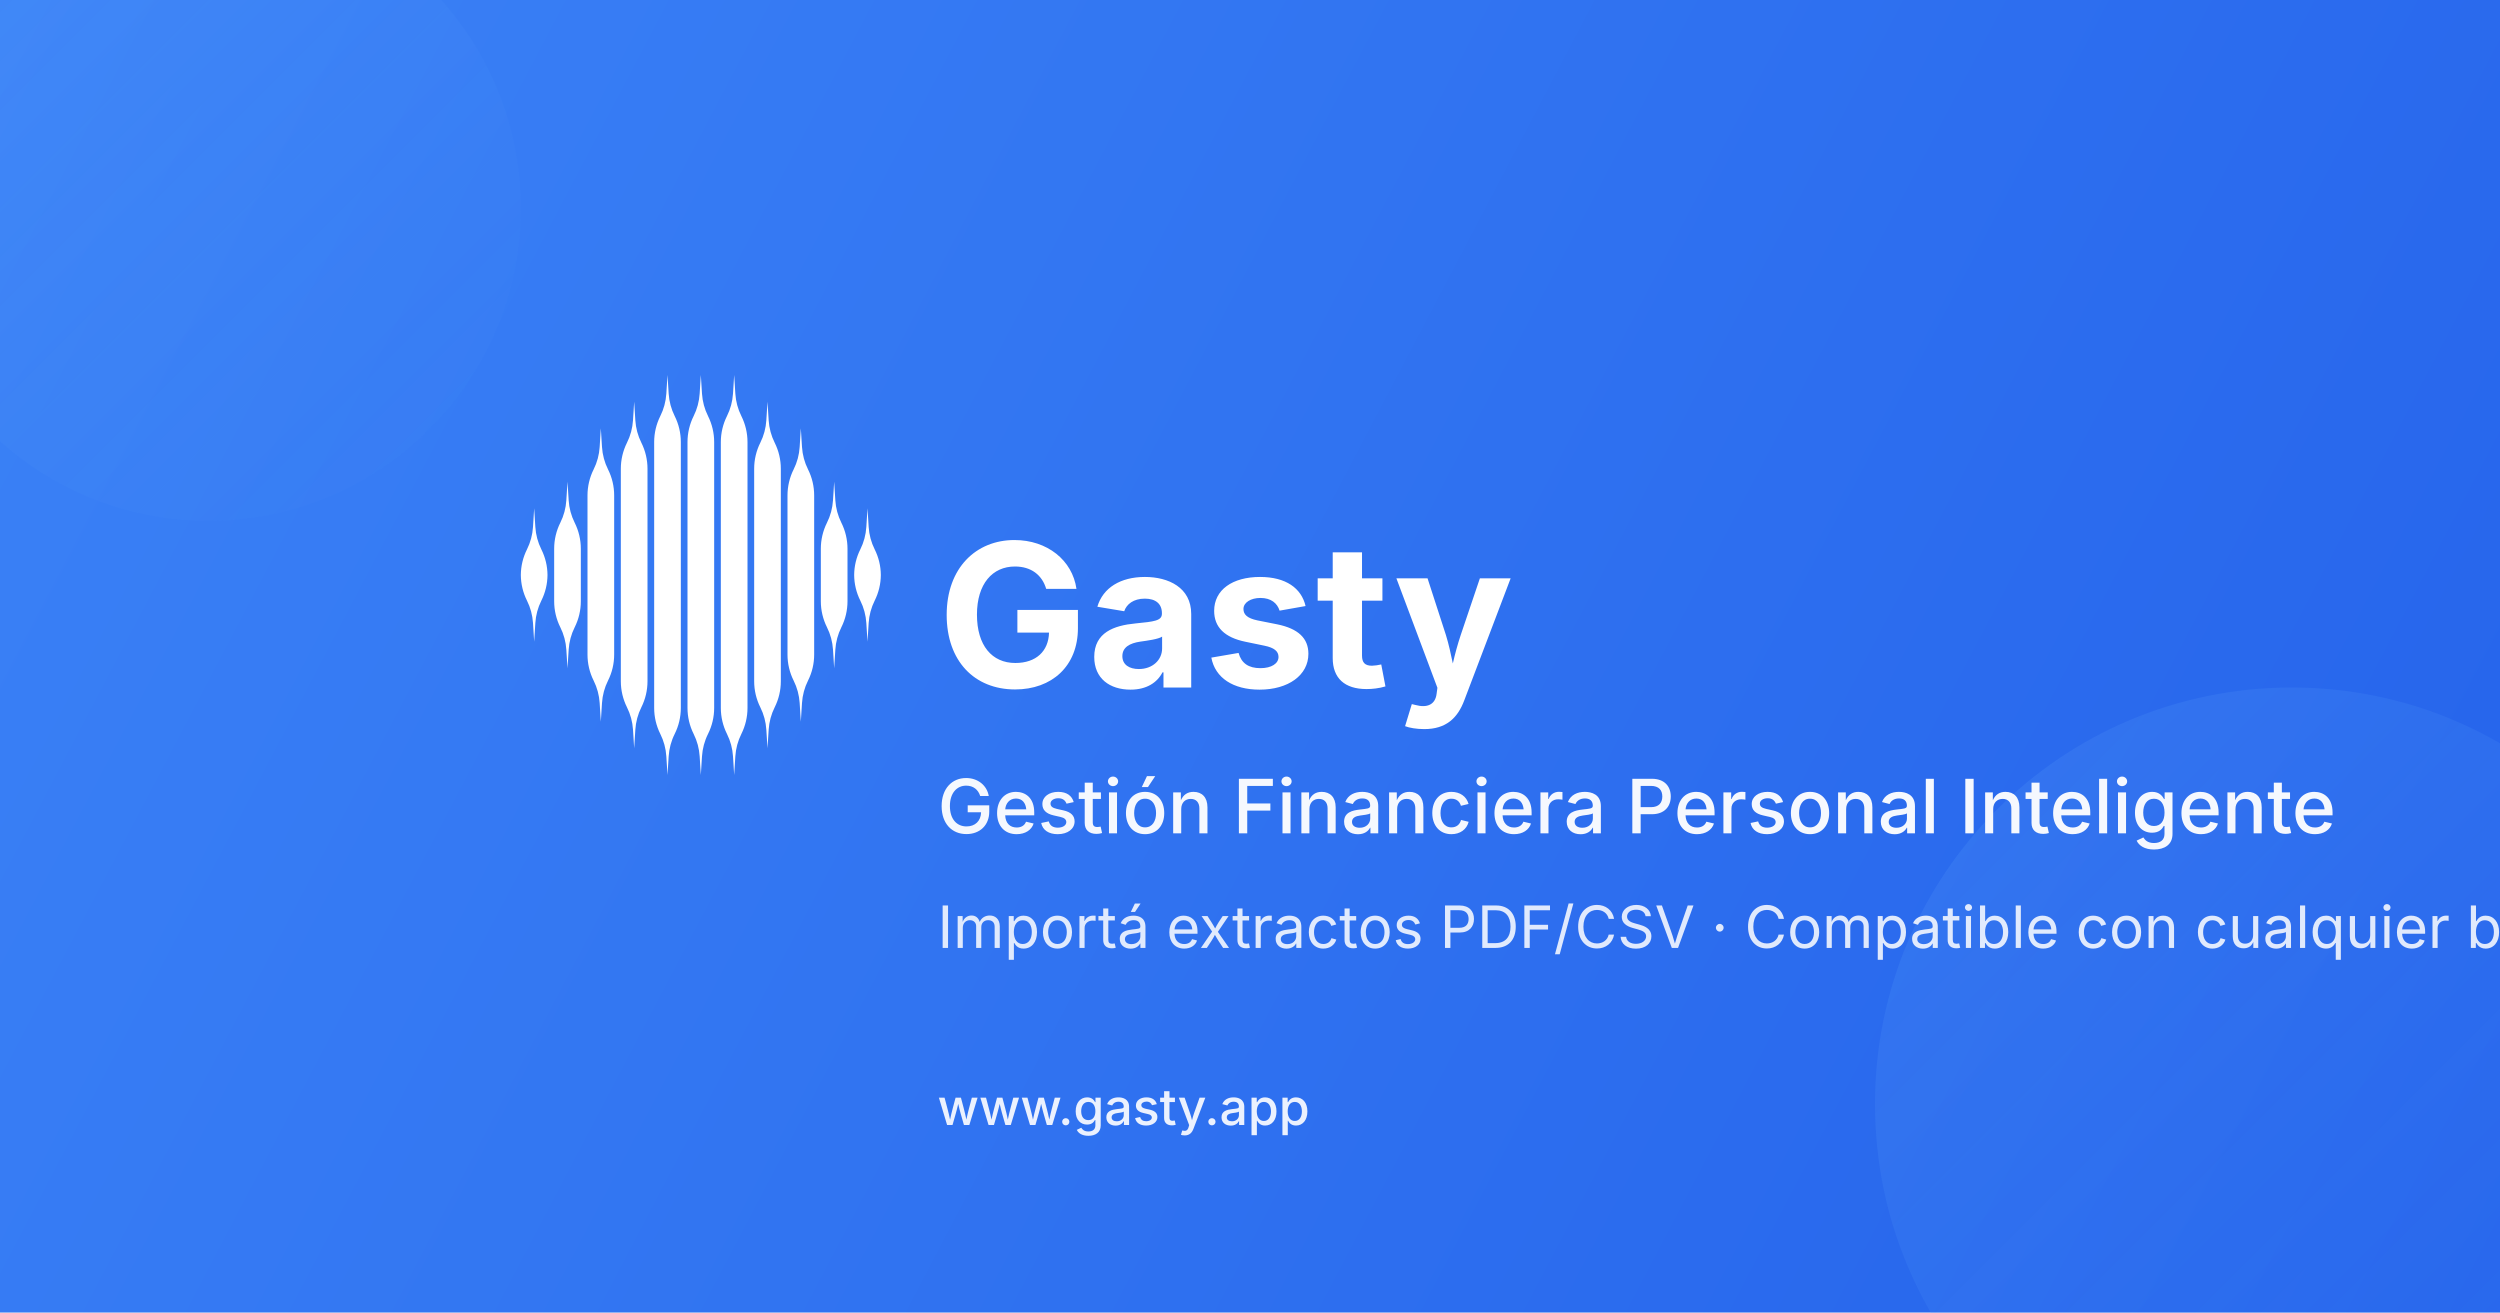
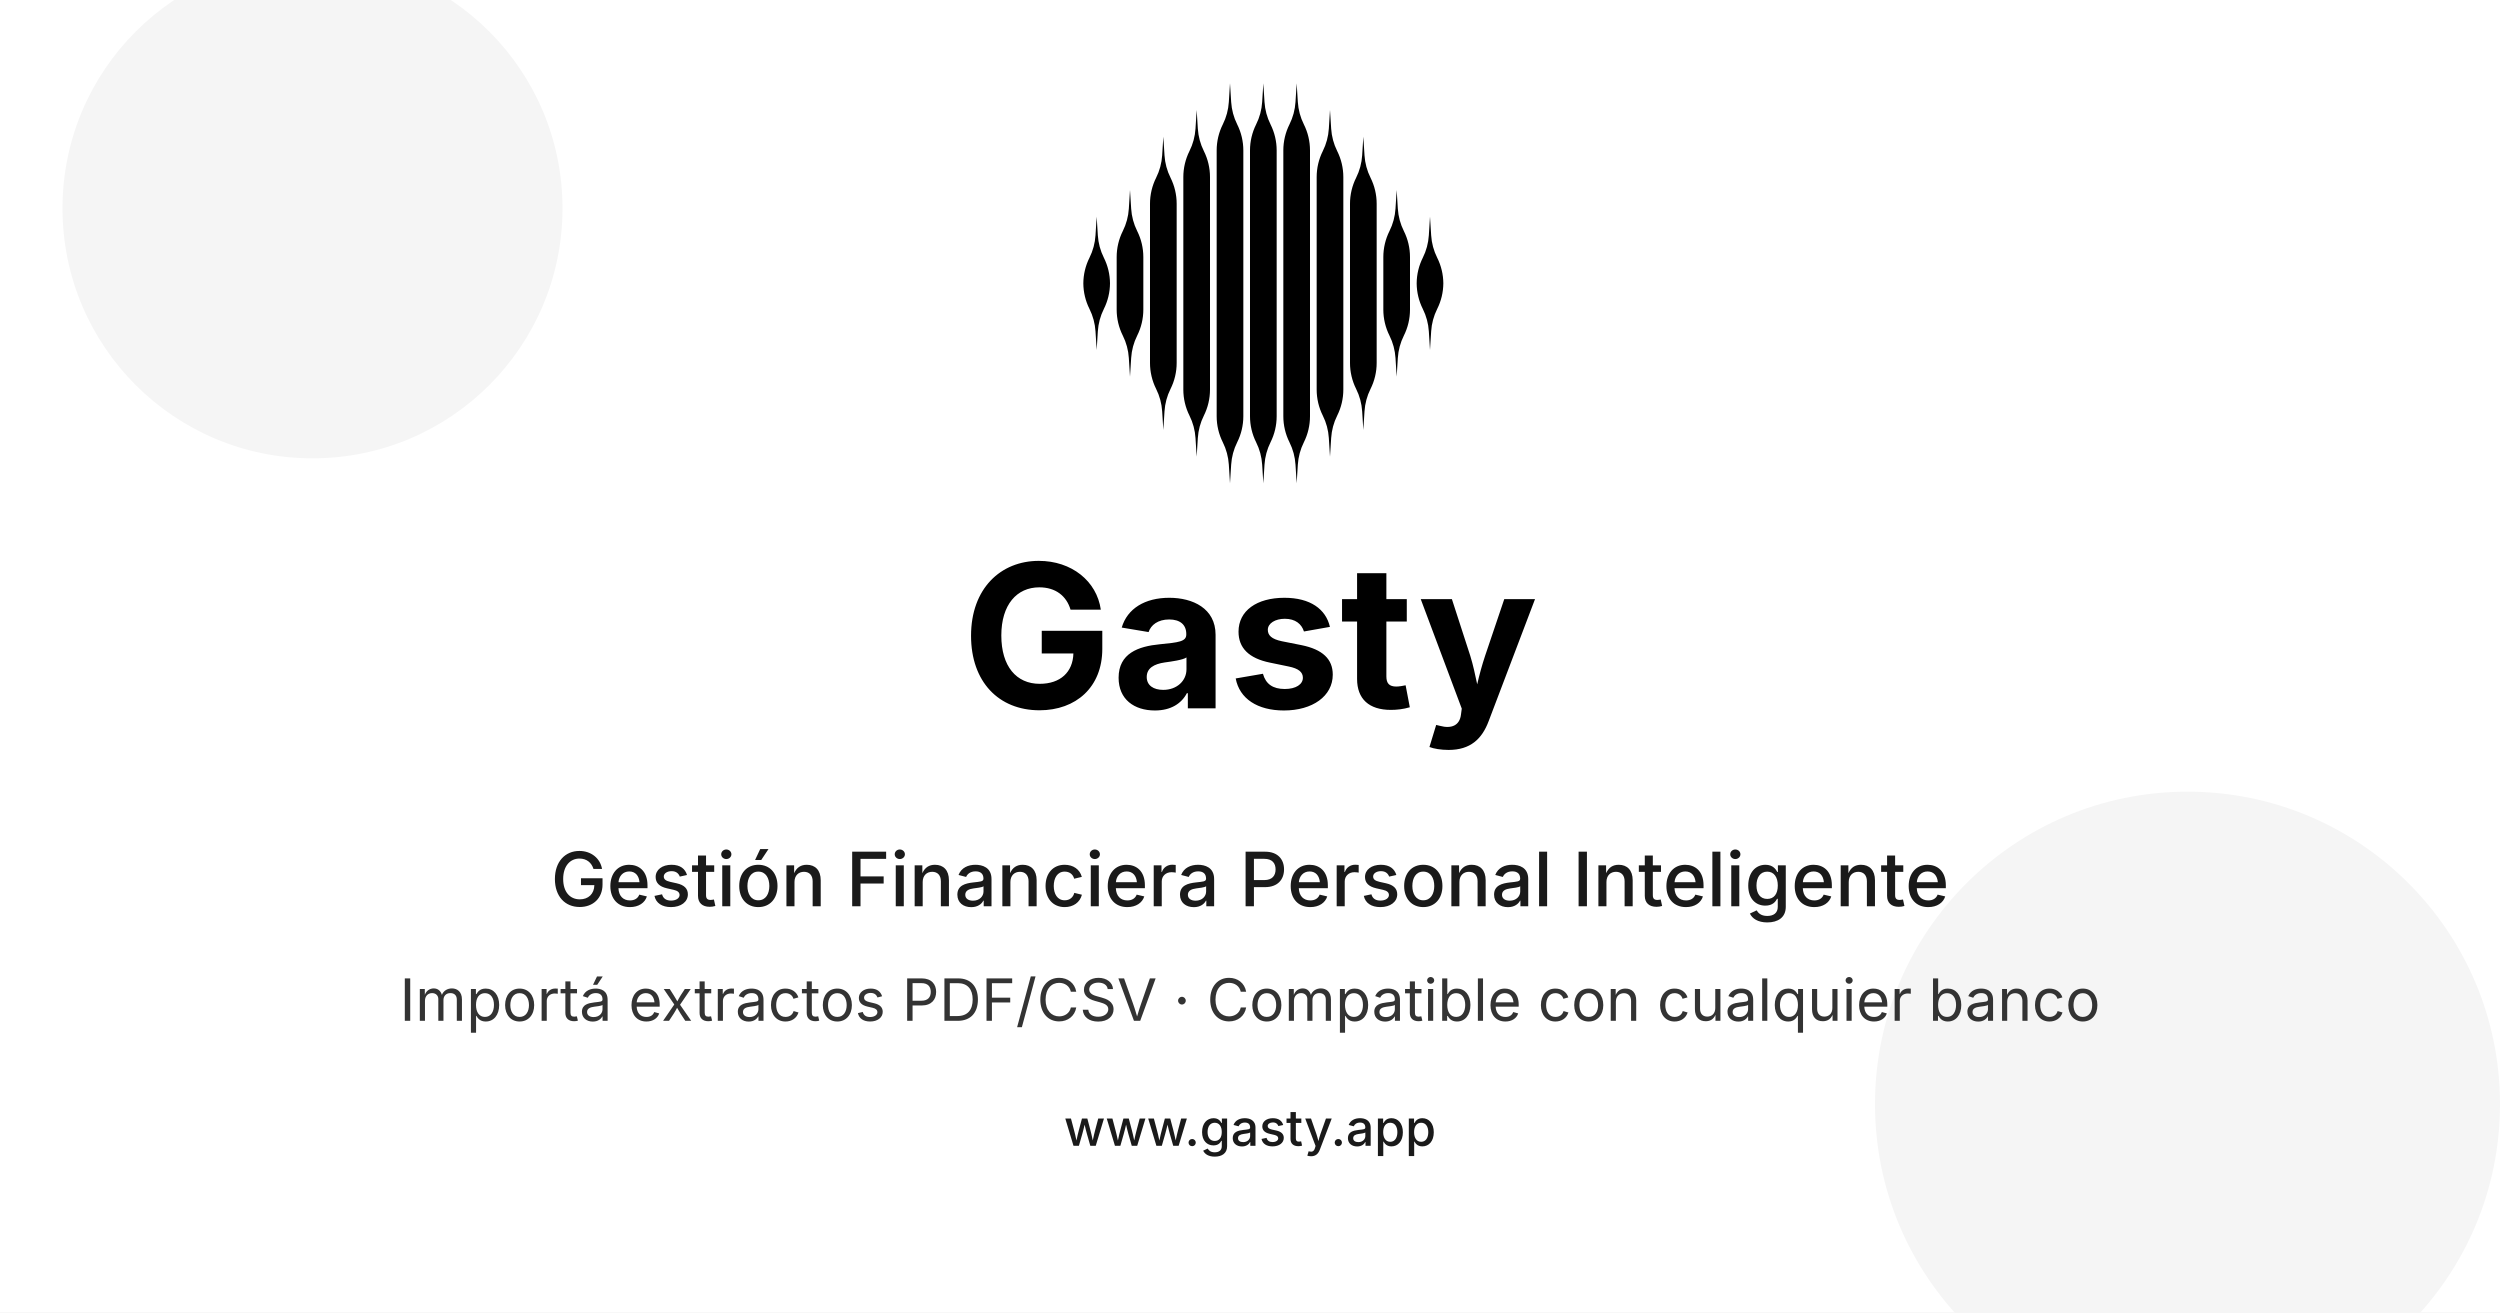
<svg xmlns="http://www.w3.org/2000/svg" width="1200" height="630" viewBox="0 0 1200 630" fill="none">
-   <defs>
-     <linearGradient id="bg-gradient" x1="0" y1="0" x2="1200" y2="630" gradientUnits="userSpaceOnUse">
-       <stop offset="0%" stop-color="#3b82f6" />
-       <stop offset="100%" stop-color="#2563eb" />
-     </linearGradient>
-     <linearGradient id="accent-gradient" x1="0" y1="0" x2="1" y2="1">
-       <stop offset="0%" stop-color="#60a5fa" stop-opacity="0.2" />
-       <stop offset="100%" stop-color="#3b82f6" stop-opacity="0.1" />
-     </linearGradient>
-   </defs>
-   <rect width="1200" height="630" fill="url(#bg-gradient)" />
-   <circle cx="100" cy="100" r="150" fill="url(#accent-gradient)" />
-   <circle cx="1100" cy="530" r="200" fill="url(#accent-gradient)" />
-   <g transform="translate(250, 180) scale(4)">
-     <path fill-rule="evenodd" clip-rule="evenodd" d="M23.2 8.047C23.2 6.964 22.948 5.896 22.463 4.926C22.044 4.089 21.799 3.175 21.74 2.241L21.6 0L21.46 2.241C21.401 3.175 21.156 4.089 20.737 4.926C20.252 5.896 20 6.964 20 8.047V39.953C20 41.036 20.252 42.105 20.737 43.074C21.156 43.911 21.401 44.825 21.46 45.759L21.6 48L21.74 45.759C21.799 44.825 22.044 43.911 22.463 43.074C22.948 42.105 23.2 41.036 23.2 39.953V8.047ZM14.463 8.126C14.948 9.096 15.2 10.164 15.2 11.248V36.752C15.2 37.836 14.948 38.904 14.463 39.874C14.044 40.711 13.799 41.625 13.74 42.559L13.6 44.8L13.46 42.559C13.402 41.625 13.156 40.711 12.737 39.874C12.252 38.904 12 37.836 12 36.752V11.248C12 10.164 12.252 9.096 12.737 8.126C13.156 7.289 13.402 6.375 13.46 5.441L13.6 3.2L13.74 5.441C13.799 6.375 14.044 7.289 14.463 8.126ZM11.2 14.447C11.2 13.364 10.948 12.296 10.463 11.326C10.044 10.489 9.798 9.575 9.74 8.641L9.6 6.4L9.46 8.641C9.402 9.575 9.156 10.489 8.737 11.326C8.252 12.296 8 13.364 8 14.447V33.553C8 34.636 8.252 35.705 8.737 36.673C9.156 37.511 9.402 38.425 9.46 39.359L9.6 41.6L9.74 39.359C9.798 38.425 10.044 37.511 10.463 36.673C10.948 35.705 11.2 34.636 11.2 33.553V14.447ZM6.463 17.726C6.948 18.695 7.2 19.764 7.2 20.848V27.152C7.2 28.236 6.948 29.305 6.463 30.273C6.044 31.111 5.798 32.025 5.74 32.959L5.6 35.2L5.46 32.959C5.402 32.025 5.156 31.111 4.737 30.273C4.252 29.305 4 28.236 4 27.152V20.848C4 19.764 4.252 18.695 4.737 17.726C5.156 16.889 5.402 15.975 5.46 15.041L5.6 12.8L5.74 15.041C5.798 15.975 6.044 16.889 6.463 17.726ZM3.2 24L3.2 24.047V23.953L3.2 24ZM0 24.047L0 24C0.007 25.067 0.259 26.119 0.737 27.073C1.156 27.911 1.402 28.825 1.46 29.759L1.6 32L1.74 29.759C1.798 28.825 2.044 27.911 2.463 27.073C2.941 26.119 3.193 25.067 3.2 24C3.193 22.933 2.941 21.881 2.463 20.927C2.044 20.089 1.798 19.175 1.74 18.241L1.6 16L1.46 18.241C1.402 19.175 1.156 20.089 0.737 20.927C0.259 21.881 0.007 22.933 0 24L0 23.953V24.047ZM18.463 4.926C18.948 5.896 19.2 6.964 19.2 8.047V39.953C19.2 41.036 18.948 42.105 18.463 43.074C18.044 43.911 17.799 44.825 17.74 45.759L17.6 48L17.46 45.759C17.401 44.825 17.156 43.911 16.737 43.074C16.252 42.105 16 41.036 16 39.953V8.047C16 6.964 16.252 5.896 16.737 4.926C17.156 4.089 17.401 3.175 17.46 2.241L17.6 0L17.74 2.241C17.799 3.175 18.044 4.089 18.463 4.926ZM26.463 4.926C26.948 5.896 27.2 6.964 27.2 8.047V39.953C27.2 41.036 26.948 42.105 26.463 43.074C26.044 43.911 25.799 44.825 25.74 45.759L25.6 48L25.46 45.759C25.401 44.825 25.156 43.911 24.737 43.074C24.252 42.105 24 41.036 24 39.953V8.047C24 6.964 24.252 5.896 24.737 4.926C25.156 4.089 25.401 3.175 25.46 2.241L25.6 0L25.74 2.241C25.799 3.175 26.044 4.089 26.463 4.926ZM31.2 11.248C31.2 10.164 30.948 9.096 30.463 8.126C30.044 7.289 29.799 6.375 29.74 5.441L29.6 3.2L29.46 5.441C29.401 6.375 29.156 7.289 28.737 8.126C28.252 9.096 28 10.164 28 11.248V36.752C28 37.836 28.252 38.904 28.737 39.874C29.156 40.711 29.401 41.625 29.46 42.559L29.6 44.8L29.74 42.559C29.799 41.625 30.044 40.711 30.463 39.874C30.948 38.904 31.2 37.836 31.2 36.752V11.248ZM34.463 11.326C34.948 12.296 35.2 13.364 35.2 14.447V33.553C35.2 34.636 34.948 35.705 34.463 36.673C34.044 37.511 33.798 38.425 33.74 39.359L33.6 41.6L33.46 39.359C33.401 38.425 33.156 37.511 32.737 36.673C32.252 35.705 32 34.636 32 33.553V14.447C32 13.364 32.252 12.296 32.737 11.326C33.156 10.489 33.401 9.575 33.46 8.641L33.6 6.4L33.74 8.641C33.798 9.575 34.044 10.489 34.463 11.326ZM39.2 20.848C39.2 19.764 38.948 18.695 38.463 17.726C38.044 16.889 37.798 15.975 37.74 15.041L37.6 12.8L37.46 15.041C37.401 15.975 37.156 16.889 36.737 17.726C36.252 18.695 36 19.764 36 20.848V27.152C36 28.236 36.252 29.305 36.737 30.273C37.156 31.111 37.401 32.025 37.46 32.959L37.6 35.2L37.74 32.959C37.798 32.025 38.044 31.111 38.463 30.273C38.948 29.305 39.2 28.236 39.2 27.152V20.848ZM43.2 24C43.2 24.016 43.2 24.032 43.2 24.047V23.953C43.2 23.968 43.2 23.984 43.2 24ZM40 24C40.007 25.067 40.259 26.119 40.737 27.073C41.156 27.911 41.401 28.825 41.46 29.759L41.6 32L41.74 29.759C41.798 28.825 42.044 27.911 42.463 27.073C42.941 26.119 43.193 25.067 43.2 24C43.193 22.933 42.941 21.881 42.463 20.927C42.044 20.089 41.798 19.175 41.74 18.241L41.6 16L41.46 18.241C41.401 19.175 41.156 20.089 40.737 20.927C40.259 21.881 40.007 22.933 40 24ZM40 24C40 23.984 40 23.968 40 23.953V24.047C40 24.032 40 24.016 40 24Z" fill="white" />
+   <rect width="1200" height="630" fill="white" />
+   <circle cx="150" cy="100" r="120" fill="#f5f5f5" />
+   <circle cx="1050" cy="530" r="150" fill="#f5f5f5" />
+   <g transform="translate(520, 40) scale(4)">
+     <path fill-rule="evenodd" clip-rule="evenodd" d="M23.2 8.047C23.2 6.964 22.948 5.896 22.463 4.926C22.044 4.089 21.799 3.175 21.74 2.241L21.6 0L21.46 2.241C21.401 3.175 21.156 4.089 20.737 4.926C20.252 5.896 20 6.964 20 8.047V39.953C20 41.036 20.252 42.105 20.737 43.074C21.156 43.911 21.401 44.825 21.46 45.759L21.6 48L21.74 45.759C21.799 44.825 22.044 43.911 22.463 43.074C22.948 42.105 23.2 41.036 23.2 39.953V8.047ZM14.463 8.126C14.948 9.096 15.2 10.164 15.2 11.248V36.752C15.2 37.836 14.948 38.904 14.463 39.874C14.044 40.711 13.799 41.625 13.74 42.559L13.6 44.8L13.46 42.559C13.402 41.625 13.156 40.711 12.737 39.874C12.252 38.904 12 37.836 12 36.752V11.248C12 10.164 12.252 9.096 12.737 8.126C13.156 7.289 13.402 6.375 13.46 5.441L13.6 3.2L13.74 5.441C13.799 6.375 14.044 7.289 14.463 8.126ZM11.2 14.447C11.2 13.364 10.948 12.296 10.463 11.326C10.044 10.489 9.798 9.575 9.74 8.641L9.6 6.4L9.46 8.641C9.402 9.575 9.156 10.489 8.737 11.326C8.252 12.296 8 13.364 8 14.447V33.553C8 34.636 8.252 35.705 8.737 36.673C9.156 37.511 9.402 38.425 9.46 39.359L9.6 41.6L9.74 39.359C9.798 38.425 10.044 37.511 10.463 36.673C10.948 35.705 11.2 34.636 11.2 33.553V14.447ZM6.463 17.726C6.948 18.695 7.2 19.764 7.2 20.848V27.152C7.2 28.236 6.948 29.305 6.463 30.273C6.044 31.111 5.798 32.025 5.74 32.959L5.6 35.2L5.46 32.959C5.402 32.025 5.156 31.111 4.737 30.273C4.252 29.305 4 28.236 4 27.152V20.848C4 19.764 4.252 18.695 4.737 17.726C5.156 16.889 5.402 15.975 5.46 15.041L5.6 12.8L5.74 15.041C5.798 15.975 6.044 16.889 6.463 17.726ZM3.2 24L3.2 24.047V23.953L3.2 24ZM0 24.047L0 24C0.007 25.067 0.259 26.119 0.737 27.073C1.156 27.911 1.402 28.825 1.46 29.759L1.6 32L1.74 29.759C1.798 28.825 2.044 27.911 2.463 27.073C2.941 26.119 3.193 25.067 3.2 24C3.193 22.933 2.941 21.881 2.463 20.927C2.044 20.089 1.798 19.175 1.74 18.241L1.6 16L1.46 18.241C1.402 19.175 1.156 20.089 0.737 20.927C0.259 21.881 0.007 22.933 0 24L0 23.953V24.047ZM18.463 4.926C18.948 5.896 19.2 6.964 19.2 8.047V39.953C19.2 41.036 18.948 42.105 18.463 43.074C18.044 43.911 17.799 44.825 17.74 45.759L17.6 48L17.46 45.759C17.401 44.825 17.156 43.911 16.737 43.074C16.252 42.105 16 41.036 16 39.953V8.047C16 6.964 16.252 5.896 16.737 4.926C17.156 4.089 17.401 3.175 17.46 2.241L17.6 0L17.74 2.241C17.799 3.175 18.044 4.089 18.463 4.926ZM26.463 4.926C26.948 5.896 27.2 6.964 27.2 8.047V39.953C27.2 41.036 26.948 42.105 26.463 43.074C26.044 43.911 25.799 44.825 25.74 45.759L25.6 48L25.46 45.759C25.401 44.825 25.156 43.911 24.737 43.074C24.252 42.105 24 41.036 24 39.953V8.047C24 6.964 24.252 5.896 24.737 4.926C25.156 4.089 25.401 3.175 25.46 2.241L25.6 0L25.74 2.241C25.799 3.175 26.044 4.089 26.463 4.926ZM31.2 11.248C31.2 10.164 30.948 9.096 30.463 8.126C30.044 7.289 29.799 6.375 29.74 5.441L29.6 3.2L29.46 5.441C29.401 6.375 29.156 7.289 28.737 8.126C28.252 9.096 28 10.164 28 11.248V36.752C28 37.836 28.252 38.904 28.737 39.874C29.156 40.711 29.401 41.625 29.46 42.559L29.6 44.8L29.74 42.559C29.799 41.625 30.044 40.711 30.463 39.874C30.948 38.904 31.2 37.836 31.2 36.752V11.248ZM34.463 11.326C34.948 12.296 35.2 13.364 35.2 14.447V33.553C35.2 34.636 34.948 35.705 34.463 36.673C34.044 37.511 33.798 38.425 33.74 39.359L33.6 41.6L33.46 39.359C33.401 38.425 33.156 37.511 32.737 36.673C32.252 35.705 32 34.636 32 33.553V14.447C32 13.364 32.252 12.296 32.737 11.326C33.156 10.489 33.401 9.575 33.46 8.641L33.6 6.4L33.74 8.641C33.798 9.575 34.044 10.489 34.463 11.326ZM39.2 20.848C39.2 19.764 38.948 18.695 38.463 17.726C38.044 16.889 37.798 15.975 37.74 15.041L37.6 12.8L37.46 15.041C37.401 15.975 37.156 16.889 36.737 17.726C36.252 18.695 36 19.764 36 20.848V27.152C36 28.236 36.252 29.305 36.737 30.273C37.156 31.111 37.401 32.025 37.46 32.959L37.6 35.2L37.74 32.959C37.798 32.025 38.044 31.111 38.463 30.273C38.948 29.305 39.2 28.236 39.2 27.152V20.848ZM43.2 24C43.2 24.016 43.2 24.032 43.2 24.047V23.953C43.2 23.968 43.2 23.984 43.2 24ZM40 24C40.007 25.067 40.259 26.119 40.737 27.073C41.156 27.911 41.401 28.825 41.46 29.759L41.6 32L41.74 29.759C41.798 28.825 42.044 27.911 42.463 27.073C42.941 26.119 43.193 25.067 43.2 24C43.193 22.933 42.941 21.881 42.463 20.927C42.044 20.089 41.798 19.175 41.74 18.241L41.6 16L41.46 18.241C41.401 19.175 41.156 20.089 40.737 20.927C40.259 21.881 40.007 22.933 40 24ZM40 24C40 23.984 40 23.968 40 23.953V24.047C40 24.032 40 24.016 40 24Z" fill="#000000" />
  </g>
-   <text x="450" y="330" font-family="system-ui, -apple-system, sans-serif" font-size="96" font-weight="700" fill="white">Gasty</text>
-   <text x="450" y="400" font-family="system-ui, -apple-system, sans-serif" font-size="36" font-weight="500" fill="rgba(255, 255, 255, 0.95)">Gestión Financiera Personal Inteligente</text>
-   <text x="450" y="455" font-family="system-ui, -apple-system, sans-serif" font-size="28" font-weight="400" fill="rgba(255, 255, 255, 0.85)">Importá extractos PDF/CSV · Compatible con cualquier banco</text>
-   <text x="450" y="540" font-family="system-ui, -apple-system, sans-serif" font-size="24" font-weight="500" fill="rgba(255, 255, 255, 0.9)">www.gasty.app</text>
+   <text x="600" y="340" text-anchor="middle" font-family="system-ui, -apple-system, sans-serif" font-size="96" font-weight="700" fill="#000000">Gasty</text>
+   <text x="600" y="435" text-anchor="middle" font-family="system-ui, -apple-system, sans-serif" font-size="36" font-weight="500" fill="#1a1a1a">Gestión Financiera Personal Inteligente</text>
+   <text x="600" y="490" text-anchor="middle" font-family="system-ui, -apple-system, sans-serif" font-size="28" font-weight="400" fill="#333333">Importá extractos PDF/CSV · Compatible con cualquier banco</text>
+   <text x="600" y="550" text-anchor="middle" font-family="system-ui, -apple-system, sans-serif" font-size="24" font-weight="500" fill="#1a1a1a">www.gasty.app</text>
</svg>
